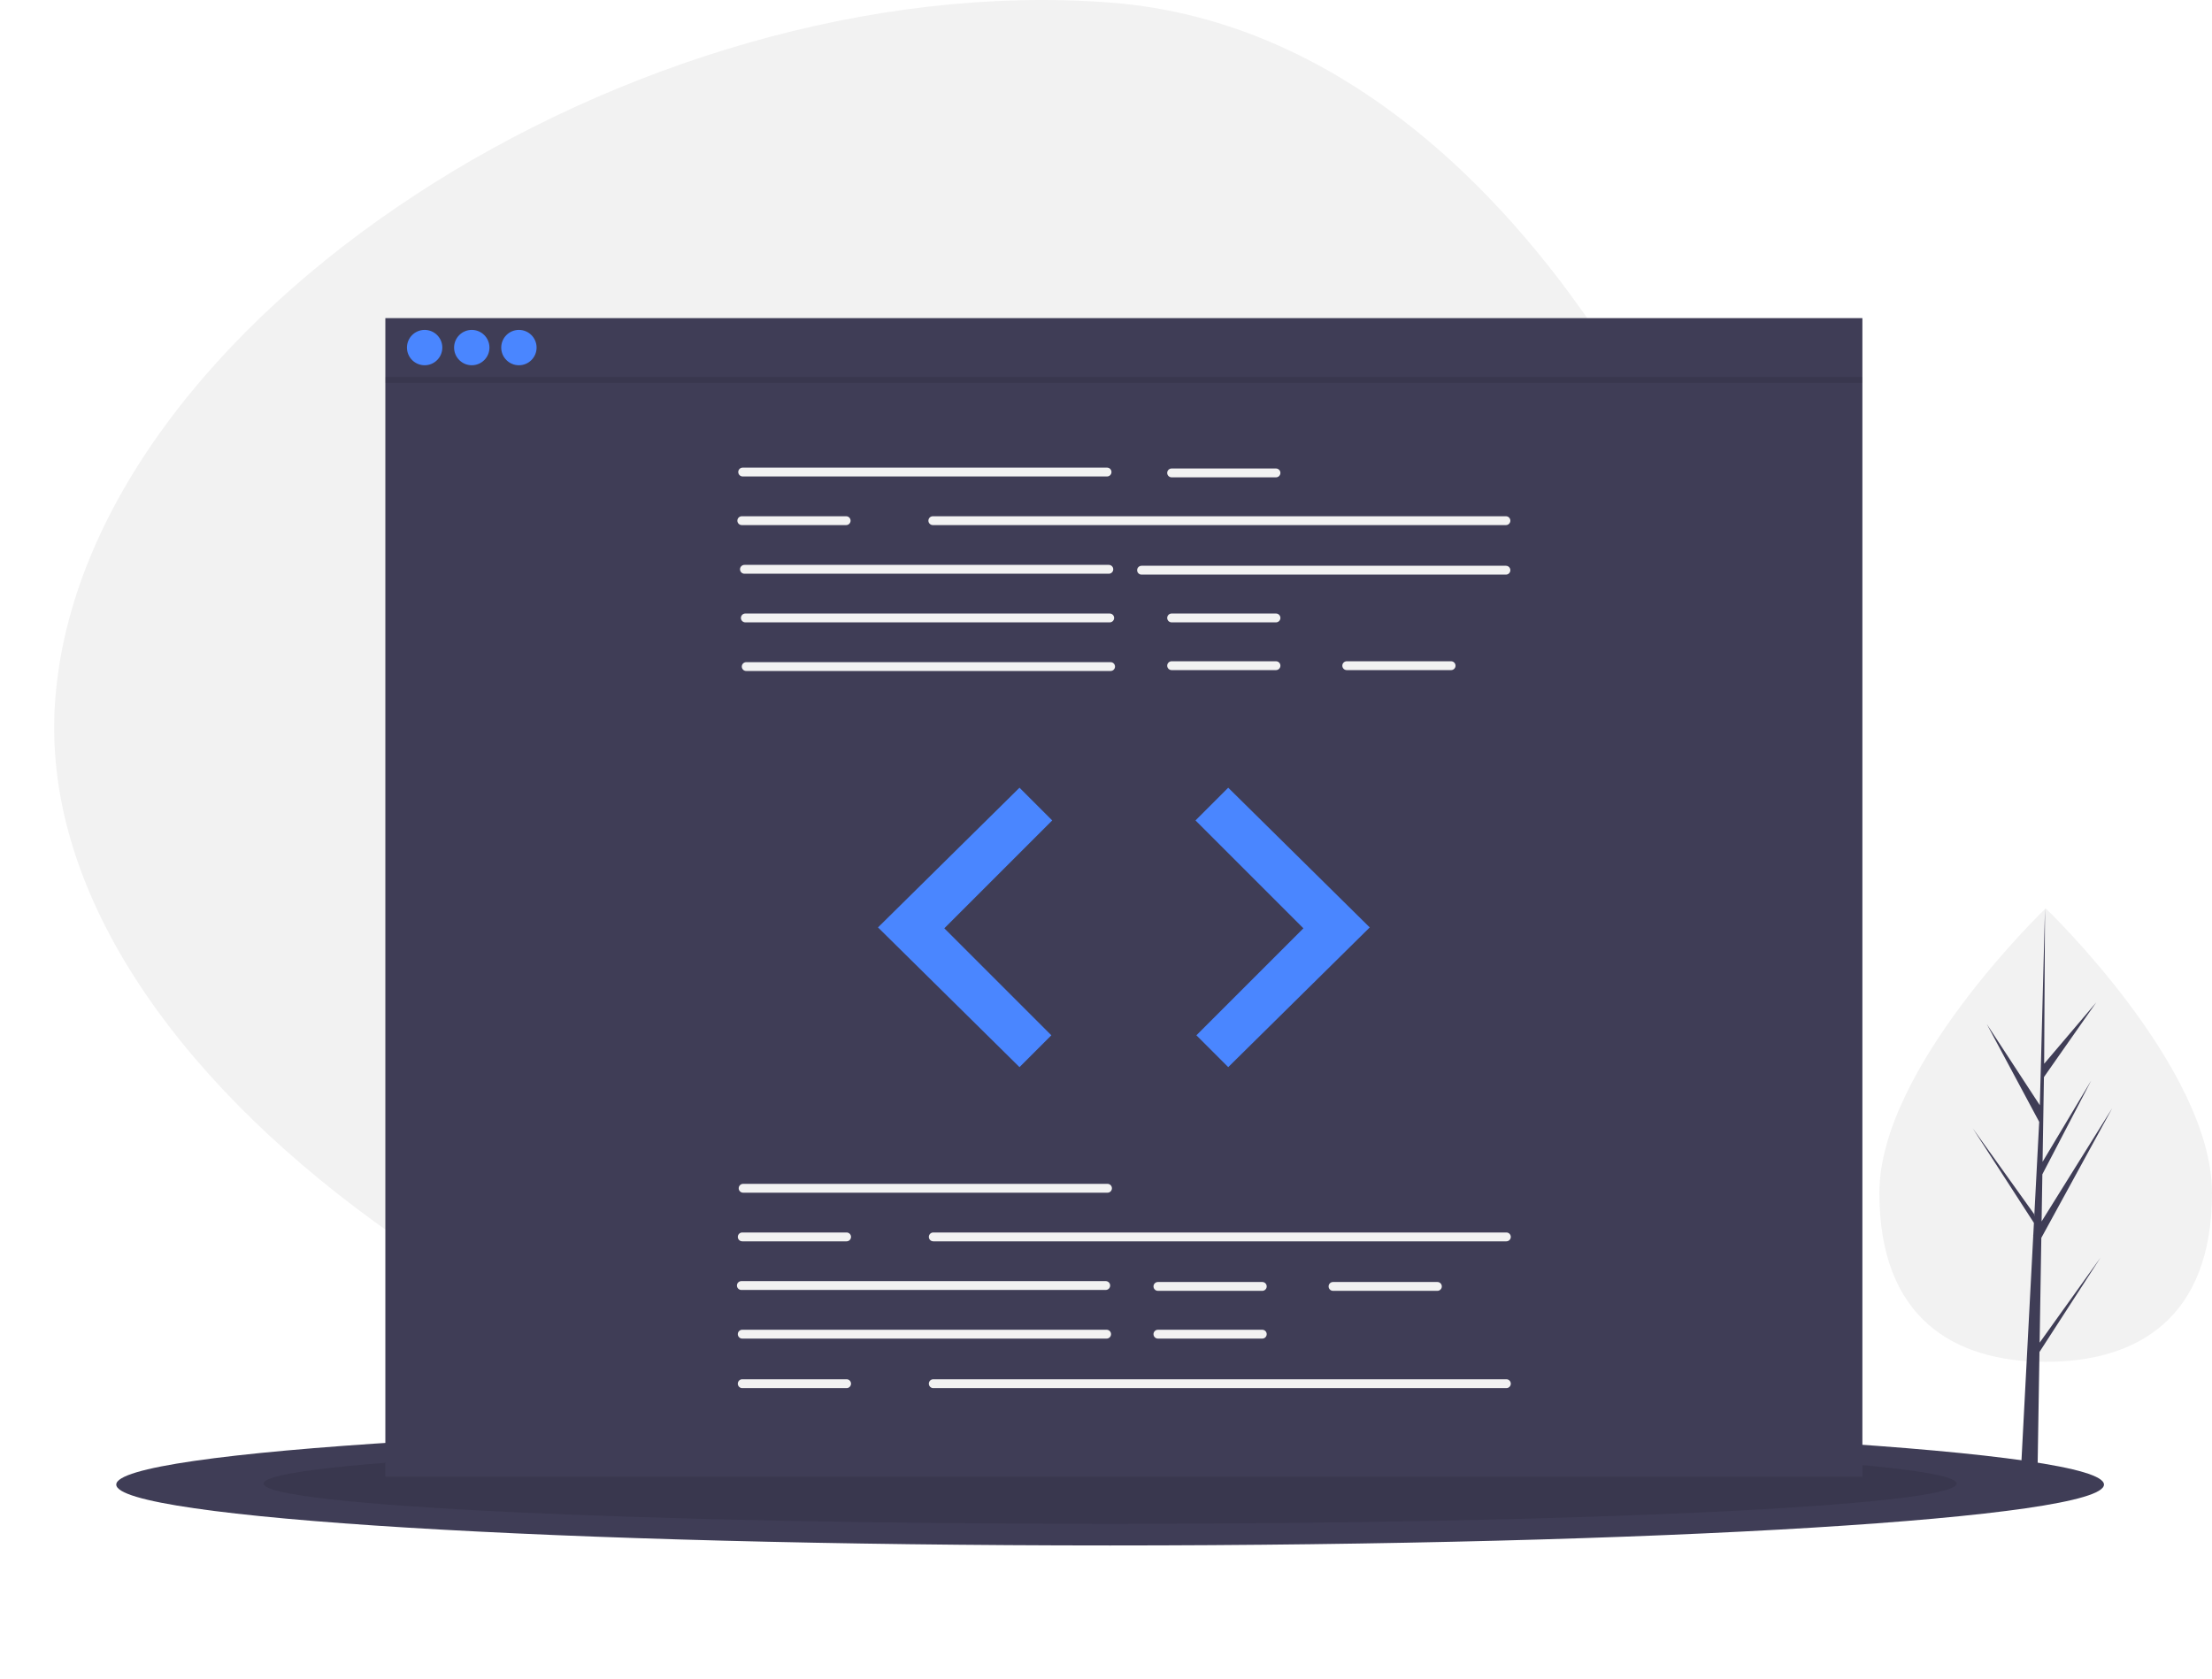
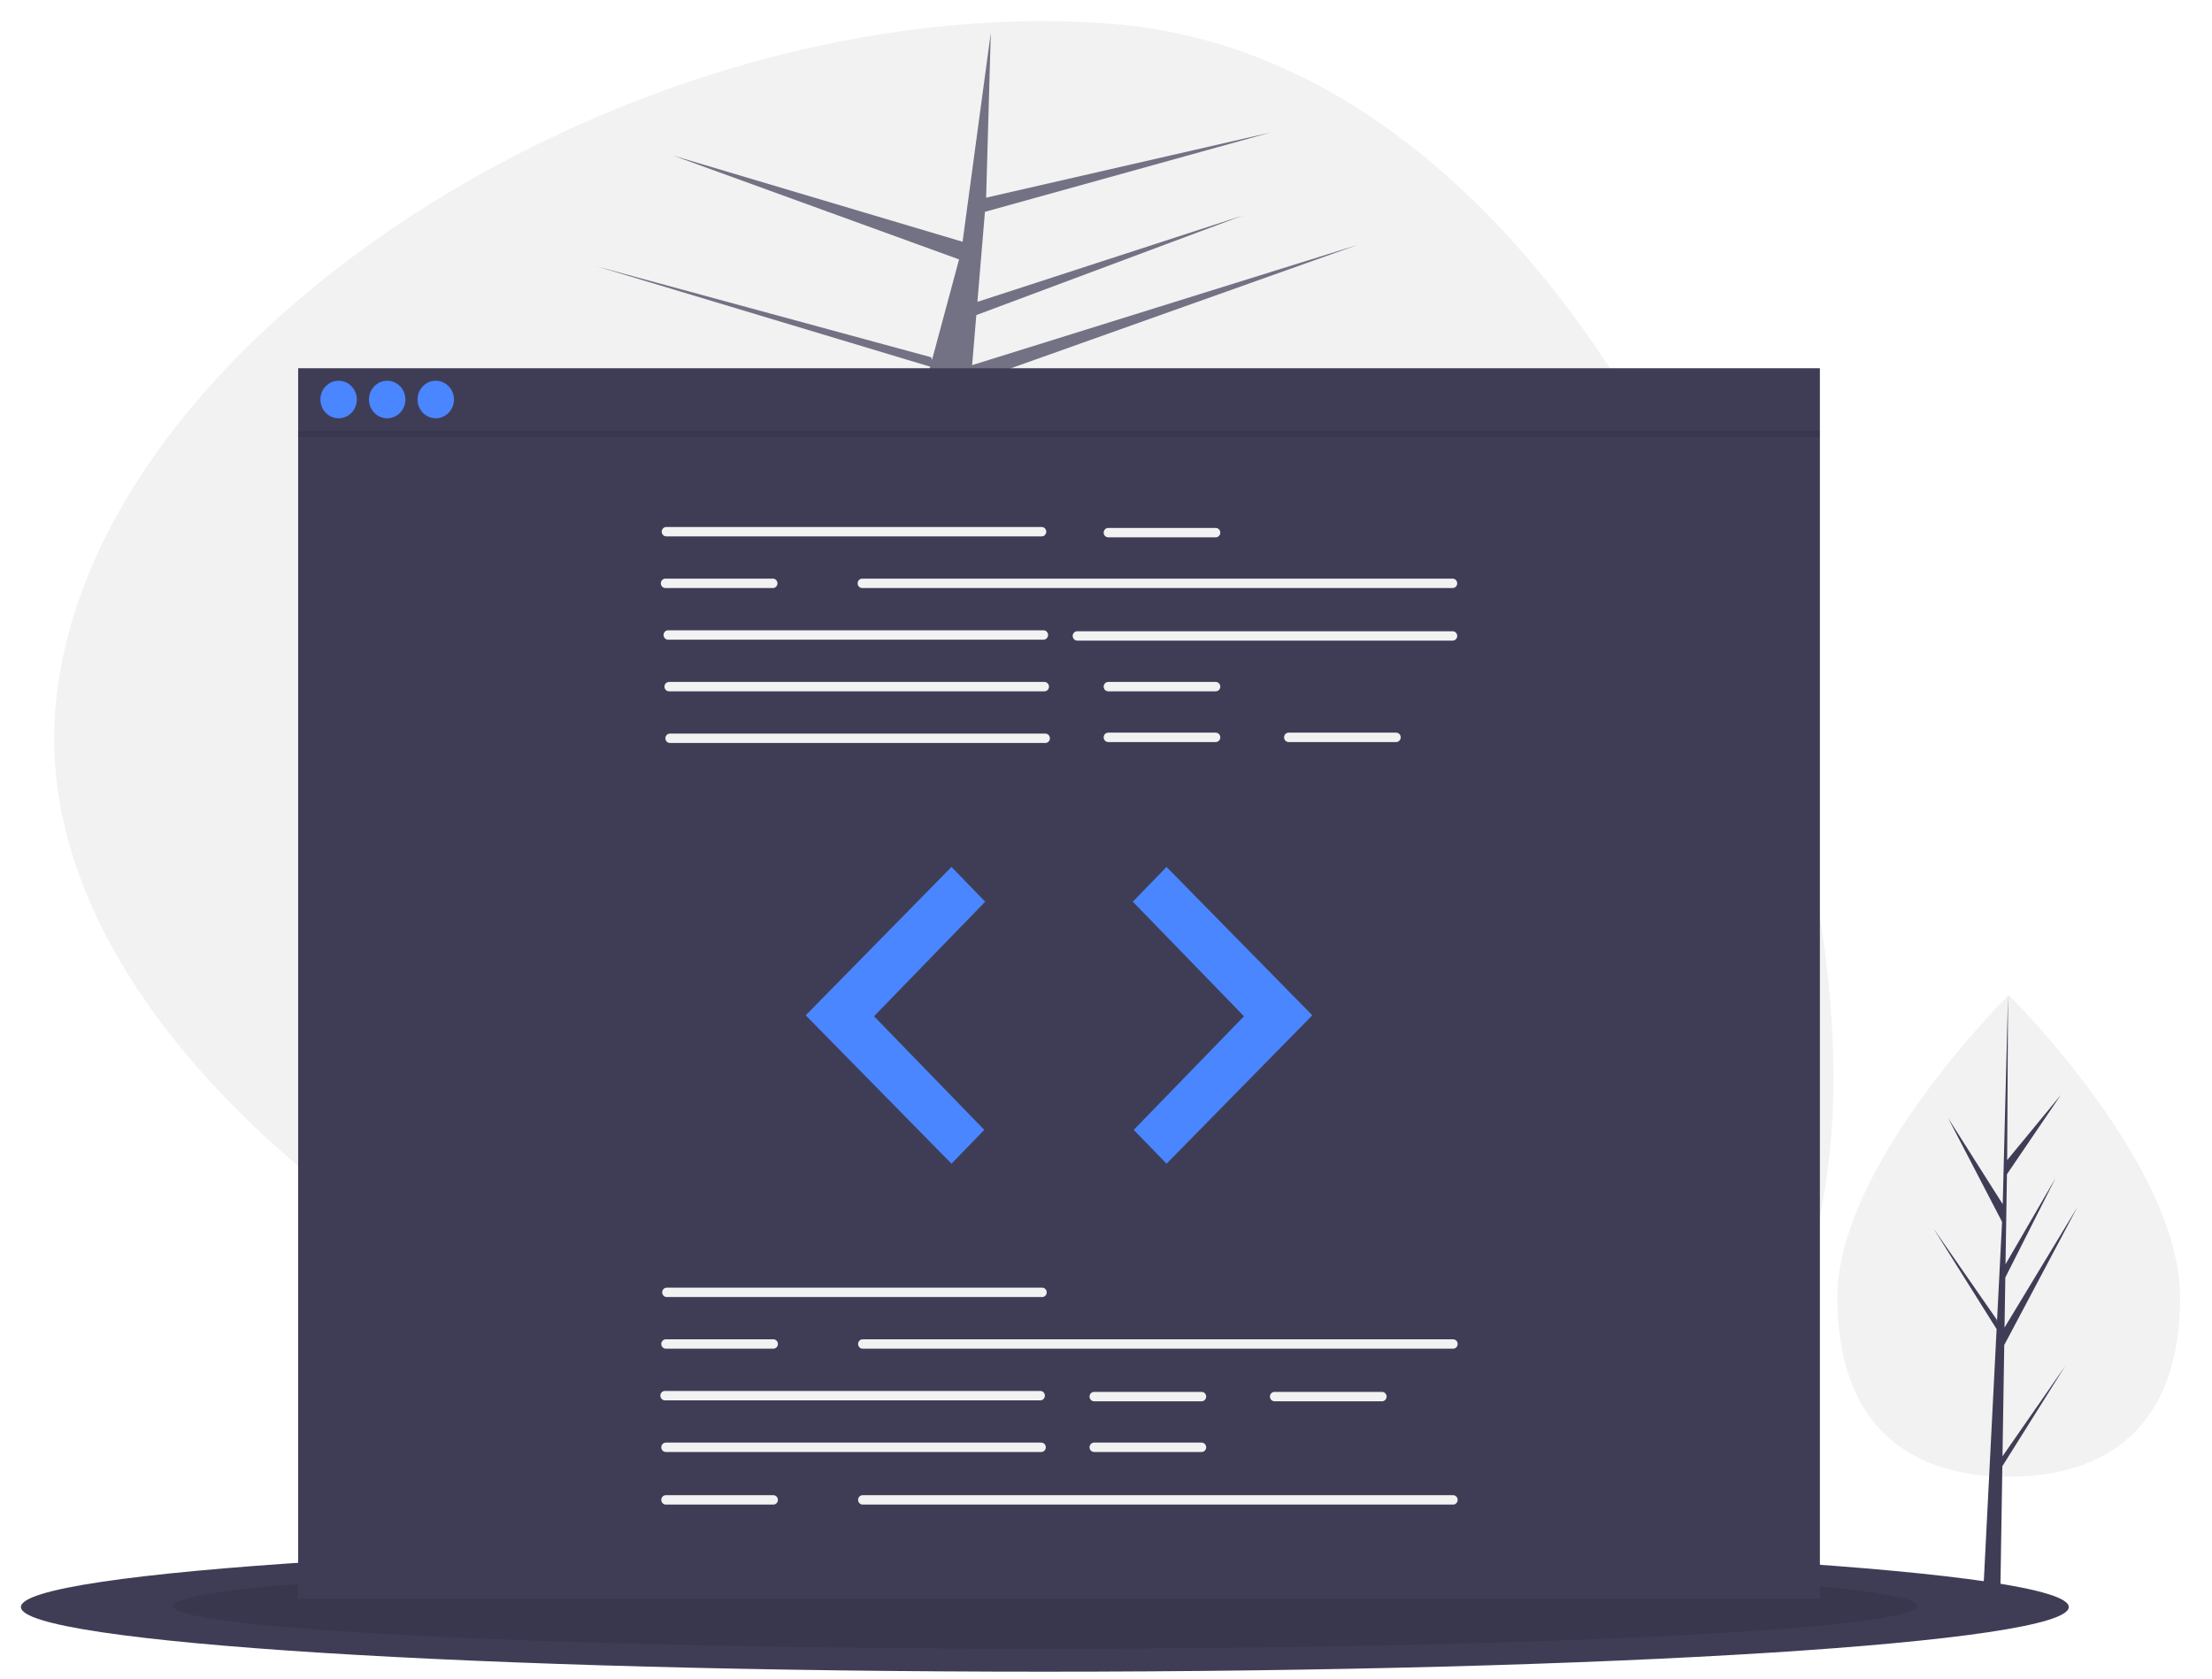
- <svg xmlns="http://www.w3.org/2000/svg" version="1.1" viewBox="0 0 1126.194 855" height="855" width="1126.194" data-name="Layer 1" id="a594ac37-6d44-4297-8862-1cbd9c01c0b7">
+ <svg xmlns="http://www.w3.org/2000/svg" id="a594ac37-6d44-4297-8862-1cbd9c01c0b7" data-name="Layer 1" width="1126.194" height="855" viewBox="0 0 1126.194 855" version="1.1">
  <defs id="defs3640" />
-   <path id="path3539" fill="#f2f2f2" transform="translate(-36.90323 -22.5)" d="M581.768,778.438C339.369,759.991,50.297,572.172,65.014,378.781S359.7,5.358,602.099,23.805,984.031,403.667,969.314,597.058,824.166,796.885,581.768,778.438Z" />
-   <ellipse id="ellipse3541" fill="#3f3d56" ry="31" rx="506" cy="756" cx="565.194" />
-   <ellipse id="ellipse3543" opacity="0.1" ry="20.5" rx="431" cy="755.5" cx="565.194" />
-   <rect id="rect3549" fill="#3f3d56" height="590" width="752" y="162" x="196.194" />
-   <path id="path3551" fill="#f2f2f2" transform="translate(-36.90323 -22.5)" d="M600.541,265.129H415.024a2.251,2.251,0,1,1,0-4.503H600.541a2.251,2.251,0,0,1,0,4.503Z" />
-   <path id="path3553" fill="#f2f2f2" transform="translate(-36.90323 -22.5)" d="M803.62,289.895H511.835a2.251,2.251,0,0,1,0-4.503H803.62a2.251,2.251,0,1,1,0,4.503Z" />
-   <path id="path3555" fill="#f2f2f2" transform="translate(-36.90323 -22.5)" d="M601.442,314.661H415.924a2.251,2.251,0,1,1,0-4.503H601.442a2.251,2.251,0,1,1,0,4.503Z" />
-   <path id="path3557" fill="#f2f2f2" transform="translate(-36.90323 -22.5)" d="M803.62,315.111H618.102a2.251,2.251,0,0,1,0-4.503H803.62a2.251,2.251,0,1,1,0,4.503Z" />
-   <path id="path3559" fill="#f2f2f2" transform="translate(-36.90323 -22.5)" d="M601.892,339.426H416.374a2.251,2.251,0,0,1,0-4.503H601.892a2.251,2.251,0,1,1,0,4.503Z" />
-   <path id="path3561" fill="#f2f2f2" transform="translate(-36.90323 -22.5)" d="M602.342,364.192H416.825a2.251,2.251,0,0,1,0-4.503H602.342a2.251,2.251,0,1,1,0,4.503Z" />
-   <path id="path3563" fill="#f2f2f2" transform="translate(-36.90323 -22.5)" d="M686.546,265.579H633.412a2.251,2.251,0,0,1,0-4.503h53.134a2.251,2.251,0,1,1,0,4.503Z" />
-   <path id="path3565" fill="#f2f2f2" transform="translate(-36.90323 -22.5)" d="M686.546,339.426H633.412a2.251,2.251,0,0,1,0-4.503h53.134a2.251,2.251,0,1,1,0,4.503Z" />
-   <path id="path3567" fill="#f2f2f2" transform="translate(-36.90323 -22.5)" d="M686.546,363.742H633.412a2.251,2.251,0,1,1,0-4.503h53.134a2.251,2.251,0,1,1,0,4.503Z" />
-   <path id="path3569" fill="#f2f2f2" transform="translate(-36.90323 -22.5)" d="M775.702,363.742H722.569a2.251,2.251,0,0,1,0-4.503h53.134a2.251,2.251,0,1,1,0,4.503Z" />
-   <path id="path3571" fill="#f2f2f2" transform="translate(-36.90323 -22.5)" d="M467.707,289.895H414.573a2.251,2.251,0,0,1,0-4.503h53.134a2.251,2.251,0,0,1,0,4.503Z" />
-   <path id="path3573" fill="#f2f2f2" transform="translate(-36.90323 -22.5)" d="M600.766,629.861H415.249a2.251,2.251,0,0,1,0-4.503H600.766a2.251,2.251,0,0,1,0,4.503Z" />
-   <path id="path3575" fill="#f2f2f2" transform="translate(-36.90323 -22.5)" d="M599.866,679.392H414.348a2.251,2.251,0,1,1,0-4.503H599.866a2.251,2.251,0,0,1,0,4.503Z" />
-   <path id="path3577" fill="#f2f2f2" transform="translate(-36.90323 -22.5)" d="M600.316,704.158H414.798a2.251,2.251,0,1,1,0-4.503H600.316a2.251,2.251,0,1,1,0,4.503Z" />
-   <path id="path3579" fill="#f2f2f2" transform="translate(-36.90323 -22.5)" d="M679.566,679.842H626.433a2.251,2.251,0,0,1,0-4.503h53.134a2.251,2.251,0,0,1,0,4.503Z" />
-   <path id="path3581" fill="#f2f2f2" transform="translate(-36.90323 -22.5)" d="M679.566,704.158H626.433a2.251,2.251,0,0,1,0-4.503h53.134a2.251,2.251,0,1,1,0,4.503Z" />
-   <path id="path3583" fill="#f2f2f2" transform="translate(-36.90323 -22.5)" d="M768.723,679.842H715.589a2.251,2.251,0,1,1,0-4.503h53.134a2.251,2.251,0,0,1,0,4.503Z" />
-   <path id="path3585" fill="#f2f2f2" transform="translate(-36.90323 -22.5)" d="M803.845,654.626H512.06a2.251,2.251,0,0,1,0-4.503H803.845a2.251,2.251,0,0,1,0,4.503Z" />
-   <path id="path3587" fill="#f2f2f2" transform="translate(-36.90323 -22.5)" d="M467.932,654.626H414.798a2.251,2.251,0,0,1,0-4.503H467.932a2.251,2.251,0,0,1,0,4.503Z" />
-   <path id="path3589" fill="#f2f2f2" transform="translate(-36.90323 -22.5)" d="M803.845,729.374H512.06a2.251,2.251,0,1,1,0-4.503H803.845a2.251,2.251,0,0,1,0,4.503Z" />
-   <path id="path3591" fill="#f2f2f2" transform="translate(-36.90323 -22.5)" d="M467.932,729.374H414.798a2.251,2.251,0,1,1,0-4.503H467.932a2.251,2.251,0,1,1,0,4.503Z" />
-   <polygon style="fill:#4a86ff;fill-opacity:1" id="polygon3593" fill="#6c63ff" points="519.06 401.13 447.014 472.275 519.06 543.42 535.27 527.21 480.786 472.725 535.72 417.79 519.06 401.13" />
-   <polygon style="fill:#4a86ff;fill-opacity:1" id="polygon3595" fill="#6c63ff" points="625.327 401.13 697.373 472.275 625.327 543.42 609.117 527.21 663.602 472.725 608.667 417.79 625.327 401.13" />
-   <circle style="fill:#4a86ff;fill-opacity:1" id="circle3597" fill="#6c63ff" r="9" cy="177" cx="216.194" />
-   <circle style="fill:#4a86ff;fill-opacity:1" id="circle3599" fill="#6c63ff" r="9" cy="177" cx="240.194" />
-   <circle style="fill:#4a86ff;fill-opacity:1" id="circle3601" fill="#6c63ff" r="9" cy="177" cx="264.194" />
-   <rect id="rect3603" opacity="0.1" height="3" width="752" y="192" x="196.194" />
-   <path id="path3605" fill="#f2f2f2" transform="translate(-36.90323 -22.5)" d="M1163.097,629.954c0,63.771-37.911,86.038-84.676,86.038s-84.676-22.266-84.676-86.038,84.676-144.898,84.676-144.898S1163.097,566.182,1163.097,629.954Z" />
-   <polygon id="polygon3607" fill="#3f3d56" points="1038.433 683.736 1039.3 630.365 1075.391 564.338 1039.436 621.993 1039.826 597.995 1064.699 550.226 1039.929 591.645 1039.929 591.645 1040.63 548.484 1067.265 510.453 1040.74 541.697 1041.178 462.556 1038.425 567.325 1038.651 563.003 1011.571 521.552 1038.217 571.3 1035.694 619.503 1035.619 618.223 1004.4 574.602 1035.524 622.743 1035.209 628.771 1035.152 628.862 1035.178 629.357 1028.776 751.653 1037.329 751.653 1038.355 688.485 1069.404 640.461 1038.433 683.736" />
+   <path style="stroke-width:0.993" d="M 544.864,756.034 C 302.465,737.848 13.394,552.68 28.111,362.019 42.828,171.357 322.797,-6.132 565.196,12.054 807.595,30.24 947.128,386.554 932.411,577.215 917.693,767.876 787.263,774.221 544.864,756.034 Z" fill="#f2f2f2" id="path3539" />
+   <polygon style="opacity:0.704" id="polygon3607-6" fill="#3f3d56" points="1035.152,628.862 1035.178,629.357 1028.776,751.653 1037.329,751.653 1038.355,688.485 1069.404,640.461 1038.433,683.736 1039.3,630.365 1075.391,564.338 1039.436,621.993 1039.826,597.995 1064.699,550.226 1039.929,591.645 1040.63,548.484 1067.265,510.453 1040.74,541.697 1041.178,462.556 1038.425,567.325 1038.651,563.003 1011.571,521.552 1038.217,571.3 1035.694,619.503 1035.619,618.223 1004.4,574.602 1035.524,622.743 1035.209,628.771 " transform="matrix(5.45909,0,0,1.06202,-5179.432,-474.6332)" />
+   <ellipse style="stroke-width:1.046" cx="531.963" cy="818.358" rx="521.318" ry="32.923" fill="#3f3d56" id="ellipse3541" />
+   <ellipse style="stroke-width:1.046" cx="531.963" cy="817.827" rx="444.048" ry="21.771" opacity="0.1" id="ellipse3543" />
+   <rect style="stroke-width:1.046" x="151.792" y="187.518" width="774.766" height="626.592" fill="#3f3d56" id="rect3549" />
+   <path style="stroke-width:1.046" d="M 530.361,273.148 H 339.227 a 2.32,2.391 0 1 1 0,-4.782 H 530.361 a 2.32,2.391 0 0 1 0,4.782 z" fill="#f2f2f2" id="path3551" />
+   <path style="stroke-width:1.046" d="M 739.588,299.449 H 438.969 a 2.32,2.391 0 0 1 0,-4.782 h 300.619 a 2.32,2.391 0 1 1 0,4.782 z" fill="#f2f2f2" id="path3553" />
+   <path style="stroke-width:1.046" d="M 531.289,325.751 H 340.155 a 2.32,2.391 0 1 1 0,-4.782 h 191.134 a 2.32,2.391 0 1 1 0,4.782 z" fill="#f2f2f2" id="path3555" />
+   <path style="stroke-width:1.046" d="M 739.588,326.229 H 548.454 a 2.32,2.391 0 0 1 0,-4.782 h 191.134 a 2.32,2.391 0 1 1 0,4.782 z" fill="#f2f2f2" id="path3557" />
+   <path style="stroke-width:1.046" d="M 531.753,352.053 H 340.619 a 2.32,2.391 0 0 1 0,-4.782 h 191.134 a 2.32,2.391 0 1 1 0,4.782 z" fill="#f2f2f2" id="path3559" />
+   <path style="stroke-width:1.046" d="M 532.216,378.354 H 341.082 a 2.32,2.391 0 0 1 0,-4.782 h 191.134 a 2.32,2.391 0 1 1 0,4.782 z" fill="#f2f2f2" id="path3561" />
+   <path style="stroke-width:1.046" d="m 618.969,273.626 h -54.742 a 2.32,2.391 0 0 1 0,-4.782 h 54.742 a 2.32,2.391 0 1 1 0,4.782 z" fill="#f2f2f2" id="path3563" />
+   <path style="stroke-width:1.046" d="m 618.969,352.053 h -54.742 a 2.32,2.391 0 0 1 0,-4.782 h 54.742 a 2.32,2.391 0 1 1 0,4.782 z" fill="#f2f2f2" id="path3565" />
+   <path style="stroke-width:1.046" d="m 618.969,377.876 h -54.742 a 2.32,2.391 0 1 1 0,-4.782 h 54.742 a 2.32,2.391 0 1 1 0,4.782 z" fill="#f2f2f2" id="path3567" />
+   <path style="stroke-width:1.046" d="m 710.825,377.876 h -54.742 a 2.32,2.391 0 0 1 0,-4.782 h 54.742 a 2.32,2.391 0 1 1 0,4.782 z" fill="#f2f2f2" id="path3569" />
+   <path style="stroke-width:1.046" d="m 393.505,299.449 h -54.742 a 2.32,2.391 0 0 1 0,-4.782 h 54.742 a 2.32,2.391 0 0 1 0,4.782 z" fill="#f2f2f2" id="path3571" />
+   <path style="stroke-width:1.046" d="M 530.593,660.5 H 339.459 a 2.32,2.391 0 0 1 0,-4.782 h 191.134 a 2.32,2.391 0 0 1 0,4.782 z" fill="#f2f2f2" id="path3573" />
+   <path style="stroke-width:1.046" d="M 529.665,713.103 H 338.531 a 2.32,2.391 0 1 1 0,-4.782 h 191.134 a 2.32,2.391 0 0 1 0,4.782 z" fill="#f2f2f2" id="path3575" />
+   <path style="stroke-width:1.046" d="M 530.129,739.405 H 338.995 a 2.32,2.391 0 1 1 0,-4.782 h 191.134 a 2.32,2.391 0 1 1 0,4.782 z" fill="#f2f2f2" id="path3577" />
+   <path style="stroke-width:1.046" d="m 611.778,713.581 h -54.742 a 2.32,2.391 0 0 1 0,-4.782 h 54.742 a 2.32,2.391 0 0 1 0,4.782 z" fill="#f2f2f2" id="path3579" />
+   <path style="stroke-width:1.046" d="m 611.778,739.405 h -54.742 a 2.32,2.391 0 0 1 0,-4.782 h 54.742 a 2.32,2.391 0 1 1 0,4.782 z" fill="#f2f2f2" id="path3581" />
+   <path style="stroke-width:1.046" d="m 703.634,713.581 h -54.742 a 2.32,2.391 0 1 1 0,-4.782 h 54.742 a 2.32,2.391 0 0 1 0,4.782 z" fill="#f2f2f2" id="path3583" />
+   <path style="stroke-width:1.046" d="M 739.82,686.801 H 439.201 a 2.32,2.391 0 0 1 0,-4.782 h 300.619 a 2.32,2.391 0 0 1 0,4.782 z" fill="#f2f2f2" id="path3585" />
+   <path style="stroke-width:1.046" d="m 393.737,686.801 h -54.742 a 2.32,2.391 0 0 1 0,-4.782 h 54.742 a 2.32,2.391 0 0 1 0,4.782 z" fill="#f2f2f2" id="path3587" />
+   <path style="stroke-width:1.046" d="M 739.82,766.185 H 439.201 a 2.32,2.391 0 1 1 0,-4.782 h 300.619 a 2.32,2.391 0 0 1 0,4.782 z" fill="#f2f2f2" id="path3589" />
+   <path style="stroke-width:1.046" d="m 393.737,766.185 h -54.742 a 2.32,2.391 0 1 1 0,-4.782 h 54.742 a 2.32,2.391 0 1 1 0,4.782 z" fill="#f2f2f2" id="path3591" />
+   <polygon transform="matrix(1.030274,0,0,1.06202,-50.3407,15.47063)" points="519.06,543.42 535.27,527.21 480.786,472.725 535.72,417.79 519.06,401.13 447.014,472.275 " fill="#6c63ff" id="polygon3593" style="fill:#4a86ff;fill-opacity:1" />
+   <polygon transform="matrix(1.030274,0,0,1.06202,-50.3407,15.47063)" points="625.327,543.42 609.117,527.21 663.602,472.725 608.667,417.79 625.327,401.13 697.373,472.275 " fill="#6c63ff" id="polygon3595" style="fill:#4a86ff;fill-opacity:1" />
+   <ellipse ry="9.558" rx="9.272" cx="172.398" cy="203.448" fill="#6c63ff" id="circle3597" style="fill:#4a86ff;fill-opacity:1;stroke-width:1.046" />
+   <ellipse ry="9.558" rx="9.272" cx="197.124" cy="203.448" fill="#6c63ff" id="circle3599" style="fill:#4a86ff;fill-opacity:1;stroke-width:1.046" />
+   <ellipse ry="9.558" rx="9.272" cx="221.851" cy="203.448" fill="#6c63ff" id="circle3601" style="fill:#4a86ff;fill-opacity:1;stroke-width:1.046" />
+   <rect style="stroke-width:1.046" x="151.792" y="219.378" width="774.766" height="3.186" opacity="0.1" id="rect3603" />
+   <path style="stroke-width:1.046" d="m 1109.947,660.598 c 0,67.726 -39.059,91.374 -87.24,91.374 -48.181,0 -87.24,-23.647 -87.24,-91.374 0,-67.726 87.24,-153.885 87.24,-153.885 0,0 87.24,86.158 87.24,153.885 z" fill="#f2f2f2" id="path3605" />
+   <polygon transform="matrix(1.030274,0,0,1.06202,-50.3407,15.47063)" points="1037.329,751.653 1038.355,688.485 1069.404,640.461 1038.433,683.736 1039.3,630.365 1075.391,564.338 1039.436,621.993 1039.826,597.995 1064.699,550.226 1039.929,591.645 1040.63,548.484 1067.265,510.453 1040.74,541.697 1041.178,462.556 1038.425,567.325 1038.651,563.003 1011.571,521.552 1038.217,571.3 1035.694,619.503 1035.619,618.223 1004.4,574.602 1035.524,622.743 1035.209,628.771 1035.152,628.862 1035.178,629.357 1028.776,751.653 " fill="#3f3d56" id="polygon3607" />
</svg>
